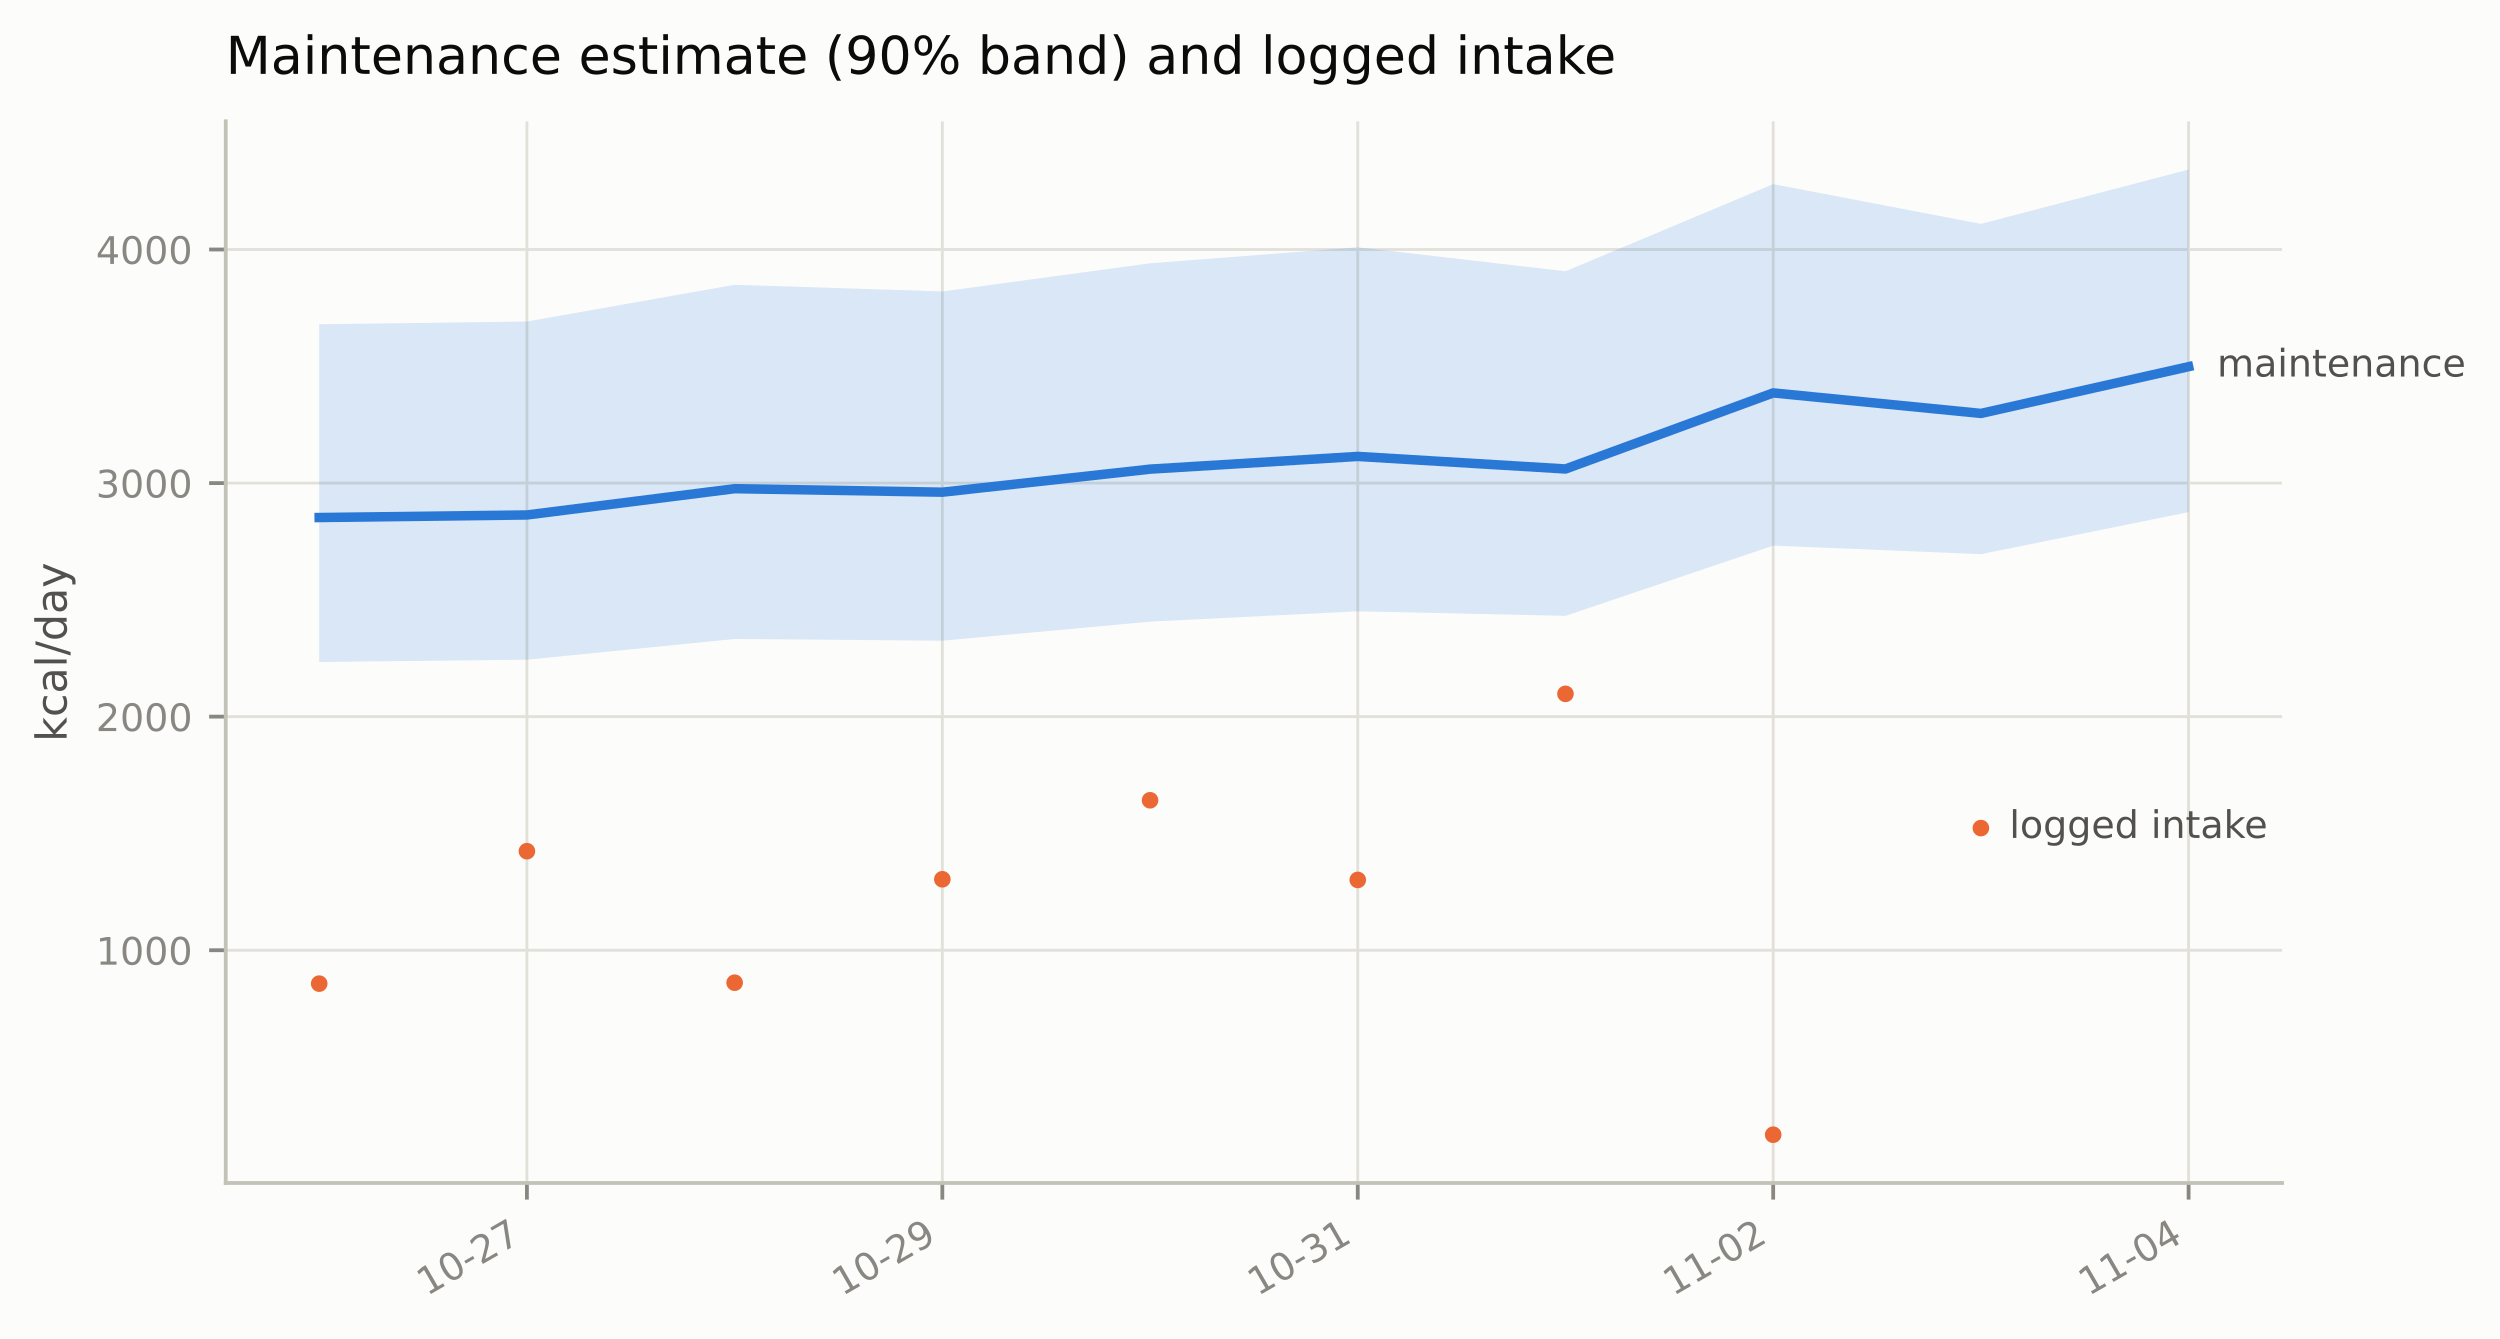
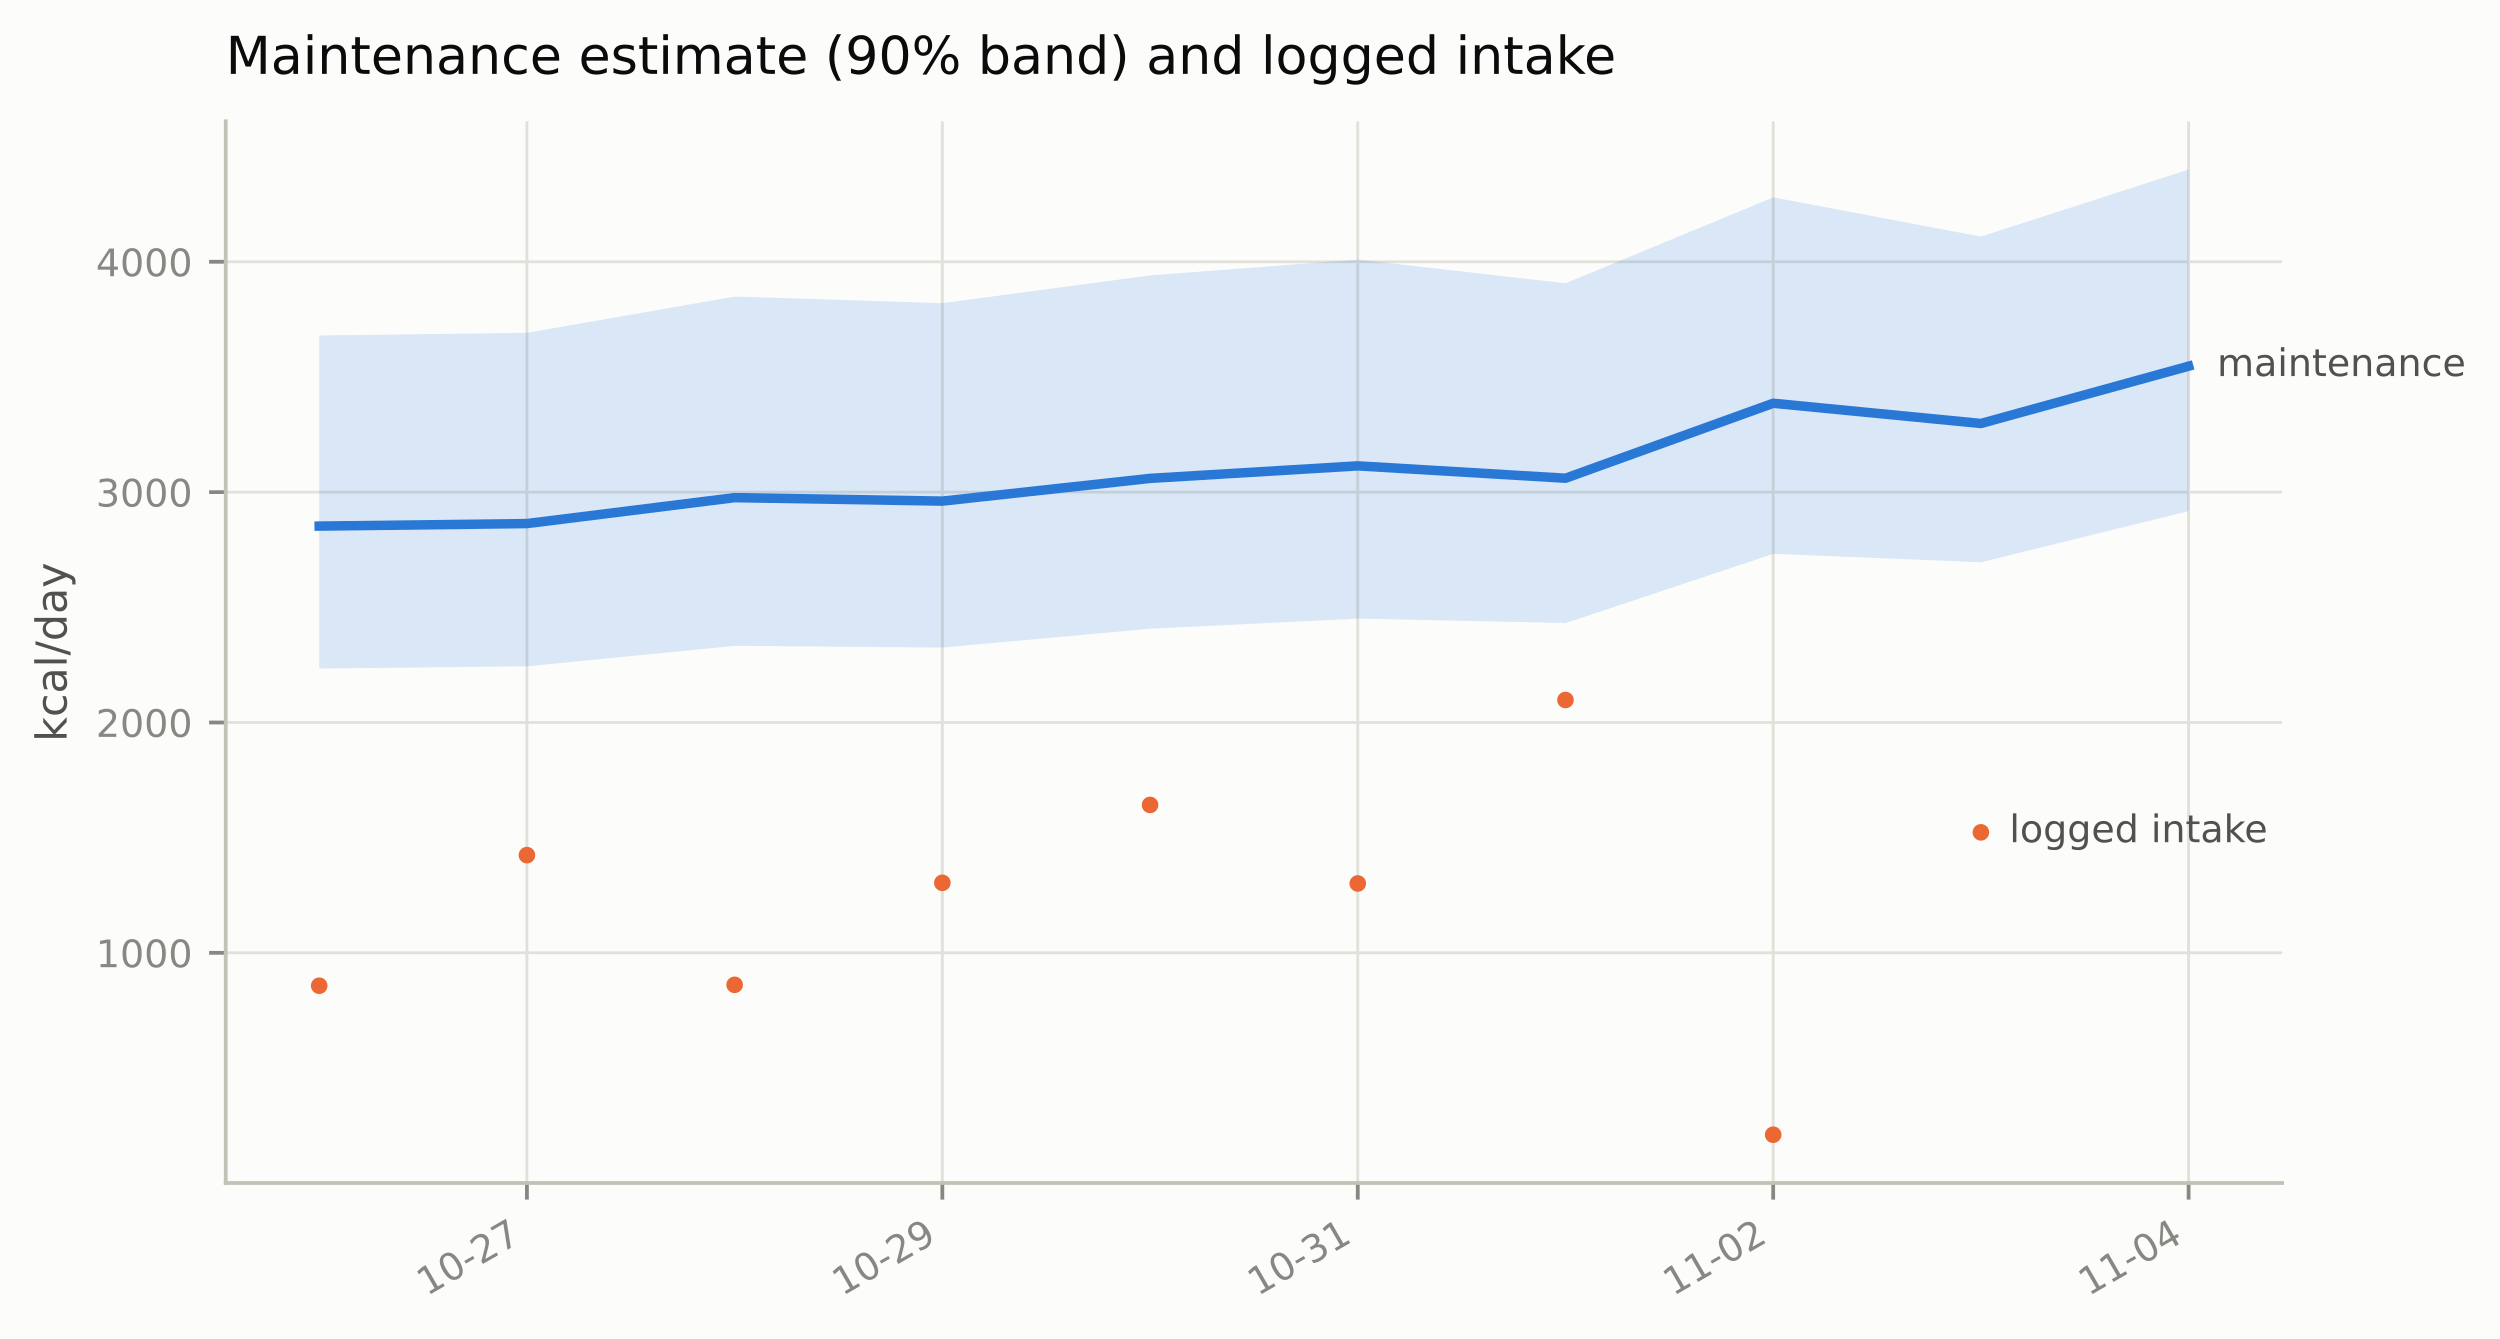
<svg xmlns="http://www.w3.org/2000/svg" xmlns:xlink="http://www.w3.org/1999/xlink" width="526.737pt" height="282pt" viewBox="0 0 526.737 282" version="1.1">
  <defs>
    <style type="text/css">*{stroke-linejoin: round; stroke-linecap: butt}</style>
  </defs>
  <g id="figure_1">
    <g id="patch_1">
      <path d="M 0 282  L 526.737 282  L 526.737 0  L 0 0  z " style="fill: #fcfcfb" />
    </g>
    <g id="axes_1">
      <g id="patch_2">
        <path d="M 47.561 249.248  L 480.821 249.248  L 480.821 25.558  L 47.561 25.558  z " style="fill: #fcfcfb" />
      </g>
      <g id="matplotlib.axis_1">
        <g id="xtick_1">
          <g id="line2d_1">
-             <path d="M 111.018 249.248  L 111.018 25.558  " clip-path="url(#pfca3b7b747)" style="fill: none; stroke: #e1e0d9; stroke-width: 0.6; stroke-linecap: square" />
+             <path d="M 111.018 249.248  L 111.018 25.558  " clip-path="url(#p2740acc068)" style="fill: none; stroke: #e1e0d9; stroke-width: 0.6; stroke-linecap: square" />
          </g>
          <g id="line2d_2">
            <defs>
-               <path id="md92c989b7e" d="M 0 0  L 0 3.5  " style="stroke: #898781; stroke-width: 0.8" />
+               <path id="mf4ca942236" d="M 0 0  L 0 3.5  " style="stroke: #898781; stroke-width: 0.8" />
            </defs>
            <g>
-               <use xlink:href="#md92c989b7e" x="111.018" y="249.248" style="fill: #898781; stroke: #898781; stroke-width: 0.8" />
+               <use xlink:href="#mf4ca942236" x="111.018" y="249.248" style="fill: #898781; stroke: #898781; stroke-width: 0.8" />
            </g>
          </g>
          <g id="text_1">
            <g style="fill: #898781" transform="translate(89.92523 273.1351) rotate(-30) scale(0.08 -0.08)">
              <defs>
                <path id="DejaVuSans-14" d="M 794 531  L 1825 531  L 1825 4091  L 703 3866  L 703 4441  L 1819 4666  L 2450 4666  L 2450 531  L 3481 531  L 3481 0  L 794 0  L 794 531  z " transform="scale(0.015625)" />
                <path id="DejaVuSans-13" d="M 2034 4250  Q 1547 4250 1301 3770  Q 1056 3291 1056 2328  Q 1056 1369 1301 889  Q 1547 409 2034 409  Q 2525 409 2770 889  Q 3016 1369 3016 2328  Q 3016 3291 2770 3770  Q 2525 4250 2034 4250  z M 2034 4750  Q 2819 4750 3233 4129  Q 3647 3509 3647 2328  Q 3647 1150 3233 529  Q 2819 -91 2034 -91  Q 1250 -91 836 529  Q 422 1150 422 2328  Q 422 3509 836 4129  Q 1250 4750 2034 4750  z " transform="scale(0.015625)" />
                <path id="DejaVuSans-10" d="M 313 2009  L 1997 2009  L 1997 1497  L 313 1497  L 313 2009  z " transform="scale(0.015625)" />
                <path id="DejaVuSans-15" d="M 1228 531  L 3431 531  L 3431 0  L 469 0  L 469 531  Q 828 903 1448 1529  Q 2069 2156 2228 2338  Q 2531 2678 2651 2914  Q 2772 3150 2772 3378  Q 2772 3750 2511 3984  Q 2250 4219 1831 4219  Q 1534 4219 1204 4116  Q 875 4013 500 3803  L 500 4441  Q 881 4594 1212 4672  Q 1544 4750 1819 4750  Q 2544 4750 2975 4387  Q 3406 4025 3406 3419  Q 3406 3131 3298 2873  Q 3191 2616 2906 2266  Q 2828 2175 2409 1742  Q 1991 1309 1228 531  z " transform="scale(0.015625)" />
                <path id="DejaVuSans-1a" d="M 525 4666  L 3525 4666  L 3525 4397  L 1831 0  L 1172 0  L 2766 4134  L 525 4134  L 525 4666  z " transform="scale(0.015625)" />
              </defs>
              <use xlink:href="#DejaVuSans-14" />
              <use xlink:href="#DejaVuSans-13" transform="translate(63.625 0)" />
              <use xlink:href="#DejaVuSans-10" transform="translate(127.25 0)" />
              <use xlink:href="#DejaVuSans-15" transform="translate(163.3281 0)" />
              <use xlink:href="#DejaVuSans-1a" transform="translate(226.9531 0)" />
            </g>
          </g>
        </g>
        <g id="xtick_2">
          <g id="line2d_3">
-             <path d="M 198.545 249.248  L 198.545 25.558  " clip-path="url(#pfca3b7b747)" style="fill: none; stroke: #e1e0d9; stroke-width: 0.6; stroke-linecap: square" />
+             <path d="M 198.545 249.248  L 198.545 25.558  " clip-path="url(#p2740acc068)" style="fill: none; stroke: #e1e0d9; stroke-width: 0.6; stroke-linecap: square" />
          </g>
          <g id="line2d_4">
            <g>
-               <use xlink:href="#md92c989b7e" x="198.545" y="249.248" style="fill: #898781; stroke: #898781; stroke-width: 0.8" />
+               <use xlink:href="#mf4ca942236" x="198.545" y="249.248" style="fill: #898781; stroke: #898781; stroke-width: 0.8" />
            </g>
          </g>
          <g id="text_2">
            <g style="fill: #898781" transform="translate(177.4525 273.1351) rotate(-30) scale(0.08 -0.08)">
              <defs>
                <path id="DejaVuSans-1c" d="M 703 97  L 703 672  Q 941 559 1184 500  Q 1428 441 1663 441  Q 2288 441 2617 861  Q 2947 1281 2994 2138  Q 2813 1869 2534 1725  Q 2256 1581 1919 1581  Q 1219 1581 811 2004  Q 403 2428 403 3163  Q 403 3881 828 4315  Q 1253 4750 1959 4750  Q 2769 4750 3195 4129  Q 3622 3509 3622 2328  Q 3622 1225 3098 567  Q 2575 -91 1691 -91  Q 1453 -91 1209 -44  Q 966 3 703 97  z M 1959 2075  Q 2384 2075 2632 2365  Q 2881 2656 2881 3163  Q 2881 3666 2632 3958  Q 2384 4250 1959 4250  Q 1534 4250 1286 3958  Q 1038 3666 1038 3163  Q 1038 2656 1286 2365  Q 1534 2075 1959 2075  z " transform="scale(0.015625)" />
              </defs>
              <use xlink:href="#DejaVuSans-14" />
              <use xlink:href="#DejaVuSans-13" transform="translate(63.625 0)" />
              <use xlink:href="#DejaVuSans-10" transform="translate(127.25 0)" />
              <use xlink:href="#DejaVuSans-15" transform="translate(163.3281 0)" />
              <use xlink:href="#DejaVuSans-1c" transform="translate(226.9531 0)" />
            </g>
          </g>
        </g>
        <g id="xtick_3">
          <g id="line2d_5">
-             <path d="M 286.073 249.248  L 286.073 25.558  " clip-path="url(#pfca3b7b747)" style="fill: none; stroke: #e1e0d9; stroke-width: 0.6; stroke-linecap: square" />
+             <path d="M 286.073 249.248  L 286.073 25.558  " clip-path="url(#p2740acc068)" style="fill: none; stroke: #e1e0d9; stroke-width: 0.6; stroke-linecap: square" />
          </g>
          <g id="line2d_6">
            <g>
-               <use xlink:href="#md92c989b7e" x="286.073" y="249.248" style="fill: #898781; stroke: #898781; stroke-width: 0.8" />
+               <use xlink:href="#mf4ca942236" x="286.073" y="249.248" style="fill: #898781; stroke: #898781; stroke-width: 0.8" />
            </g>
          </g>
          <g id="text_3">
            <g style="fill: #898781" transform="translate(264.9799 273.1351) rotate(-30) scale(0.08 -0.08)">
              <defs>
                <path id="DejaVuSans-16" d="M 2597 2516  Q 3050 2419 3304 2112  Q 3559 1806 3559 1356  Q 3559 666 3084 287  Q 2609 -91 1734 -91  Q 1441 -91 1130 -33  Q 819 25 488 141  L 488 750  Q 750 597 1062 519  Q 1375 441 1716 441  Q 2309 441 2620 675  Q 2931 909 2931 1356  Q 2931 1769 2642 2001  Q 2353 2234 1838 2234  L 1294 2234  L 1294 2753  L 1863 2753  Q 2328 2753 2575 2939  Q 2822 3125 2822 3475  Q 2822 3834 2567 4026  Q 2313 4219 1838 4219  Q 1578 4219 1281 4162  Q 984 4106 628 3988  L 628 4550  Q 988 4650 1302 4700  Q 1616 4750 1894 4750  Q 2613 4750 3031 4423  Q 3450 4097 3450 3541  Q 3450 3153 3228 2886  Q 3006 2619 2597 2516  z " transform="scale(0.015625)" />
              </defs>
              <use xlink:href="#DejaVuSans-14" />
              <use xlink:href="#DejaVuSans-13" transform="translate(63.625 0)" />
              <use xlink:href="#DejaVuSans-10" transform="translate(127.25 0)" />
              <use xlink:href="#DejaVuSans-16" transform="translate(163.3281 0)" />
              <use xlink:href="#DejaVuSans-14" transform="translate(226.9531 0)" />
            </g>
          </g>
        </g>
        <g id="xtick_4">
          <g id="line2d_7">
-             <path d="M 373.6 249.248  L 373.6 25.558  " clip-path="url(#pfca3b7b747)" style="fill: none; stroke: #e1e0d9; stroke-width: 0.6; stroke-linecap: square" />
+             <path d="M 373.6 249.248  L 373.6 25.558  " clip-path="url(#p2740acc068)" style="fill: none; stroke: #e1e0d9; stroke-width: 0.6; stroke-linecap: square" />
          </g>
          <g id="line2d_8">
            <g>
-               <use xlink:href="#md92c989b7e" x="373.6" y="249.248" style="fill: #898781; stroke: #898781; stroke-width: 0.8" />
+               <use xlink:href="#mf4ca942236" x="373.6" y="249.248" style="fill: #898781; stroke: #898781; stroke-width: 0.8" />
            </g>
          </g>
          <g id="text_4">
            <g style="fill: #898781" transform="translate(352.5072 273.1351) rotate(-30) scale(0.08 -0.08)">
              <use xlink:href="#DejaVuSans-14" />
              <use xlink:href="#DejaVuSans-14" transform="translate(63.625 0)" />
              <use xlink:href="#DejaVuSans-10" transform="translate(127.25 0)" />
              <use xlink:href="#DejaVuSans-13" transform="translate(163.3281 0)" />
              <use xlink:href="#DejaVuSans-15" transform="translate(226.9531 0)" />
            </g>
          </g>
        </g>
        <g id="xtick_5">
          <g id="line2d_9">
-             <path d="M 461.127 249.248  L 461.127 25.558  " clip-path="url(#pfca3b7b747)" style="fill: none; stroke: #e1e0d9; stroke-width: 0.6; stroke-linecap: square" />
+             <path d="M 461.127 249.248  L 461.127 25.558  " clip-path="url(#p2740acc068)" style="fill: none; stroke: #e1e0d9; stroke-width: 0.6; stroke-linecap: square" />
          </g>
          <g id="line2d_10">
            <g>
-               <use xlink:href="#md92c989b7e" x="461.127" y="249.248" style="fill: #898781; stroke: #898781; stroke-width: 0.8" />
+               <use xlink:href="#mf4ca942236" x="461.127" y="249.248" style="fill: #898781; stroke: #898781; stroke-width: 0.8" />
            </g>
          </g>
          <g id="text_5">
            <g style="fill: #898781" transform="translate(440.0345 273.1351) rotate(-30) scale(0.08 -0.08)">
              <defs>
                <path id="DejaVuSans-17" d="M 2419 4116  L 825 1625  L 2419 1625  L 2419 4116  z M 2253 4666  L 3047 4666  L 3047 1625  L 3713 1625  L 3713 1100  L 3047 1100  L 3047 0  L 2419 0  L 2419 1100  L 313 1100  L 313 1709  L 2253 4666  z " transform="scale(0.015625)" />
              </defs>
              <use xlink:href="#DejaVuSans-14" />
              <use xlink:href="#DejaVuSans-14" transform="translate(63.625 0)" />
              <use xlink:href="#DejaVuSans-10" transform="translate(127.25 0)" />
              <use xlink:href="#DejaVuSans-13" transform="translate(163.3281 0)" />
              <use xlink:href="#DejaVuSans-17" transform="translate(226.9531 0)" />
            </g>
          </g>
        </g>
      </g>
      <g id="matplotlib.axis_2">
        <g id="ytick_1">
          <g id="line2d_11">
-             <path d="M 47.561 200.21  L 480.821 200.21  " clip-path="url(#pfca3b7b747)" style="fill: none; stroke: #e1e0d9; stroke-width: 0.6; stroke-linecap: square" />
+             <path d="M 47.561 200.751  L 480.821 200.751  " clip-path="url(#p2740acc068)" style="fill: none; stroke: #e1e0d9; stroke-width: 0.6; stroke-linecap: square" />
          </g>
          <g id="line2d_12">
            <defs>
-               <path id="m08193e1ed6" d="M 0 0  L -3.5 0  " style="stroke: #898781; stroke-width: 0.8" />
+               <path id="m2432121865" d="M 0 0  L -3.5 0  " style="stroke: #898781; stroke-width: 0.8" />
            </defs>
            <g>
-               <use xlink:href="#m08193e1ed6" x="47.561" y="200.21" style="fill: #898781; stroke: #898781; stroke-width: 0.8" />
+               <use xlink:href="#m2432121865" x="47.561" y="200.751" style="fill: #898781; stroke: #898781; stroke-width: 0.8" />
            </g>
          </g>
          <g id="text_6">
-             <g style="fill: #898781" transform="translate(20.2007 203.2495) scale(0.08 -0.08)">
+             <g style="fill: #898781" transform="translate(20.2007 203.7901) scale(0.08 -0.08)">
              <use xlink:href="#DejaVuSans-14" />
              <use xlink:href="#DejaVuSans-13" transform="translate(63.625 0)" />
              <use xlink:href="#DejaVuSans-13" transform="translate(127.25 0)" />
              <use xlink:href="#DejaVuSans-13" transform="translate(190.875 0)" />
            </g>
          </g>
        </g>
        <g id="ytick_2">
          <g id="line2d_13">
-             <path d="M 47.561 150.995  L 480.821 150.995  " clip-path="url(#pfca3b7b747)" style="fill: none; stroke: #e1e0d9; stroke-width: 0.6; stroke-linecap: square" />
+             <path d="M 47.561 152.22  L 480.821 152.22  " clip-path="url(#p2740acc068)" style="fill: none; stroke: #e1e0d9; stroke-width: 0.6; stroke-linecap: square" />
          </g>
          <g id="line2d_14">
            <g>
-               <use xlink:href="#m08193e1ed6" x="47.561" y="150.995" style="fill: #898781; stroke: #898781; stroke-width: 0.8" />
+               <use xlink:href="#m2432121865" x="47.561" y="152.22" style="fill: #898781; stroke: #898781; stroke-width: 0.8" />
            </g>
          </g>
          <g id="text_7">
-             <g style="fill: #898781" transform="translate(20.2007 154.0344) scale(0.08 -0.08)">
+             <g style="fill: #898781" transform="translate(20.2007 155.2595) scale(0.08 -0.08)">
              <use xlink:href="#DejaVuSans-15" />
              <use xlink:href="#DejaVuSans-13" transform="translate(63.625 0)" />
              <use xlink:href="#DejaVuSans-13" transform="translate(127.25 0)" />
              <use xlink:href="#DejaVuSans-13" transform="translate(190.875 0)" />
            </g>
          </g>
        </g>
        <g id="ytick_3">
          <g id="line2d_15">
-             <path d="M 47.561 101.78  L 480.821 101.78  " clip-path="url(#pfca3b7b747)" style="fill: none; stroke: #e1e0d9; stroke-width: 0.6; stroke-linecap: square" />
+             <path d="M 47.561 103.69  L 480.821 103.69  " clip-path="url(#p2740acc068)" style="fill: none; stroke: #e1e0d9; stroke-width: 0.6; stroke-linecap: square" />
          </g>
          <g id="line2d_16">
            <g>
-               <use xlink:href="#m08193e1ed6" x="47.561" y="101.78" style="fill: #898781; stroke: #898781; stroke-width: 0.8" />
+               <use xlink:href="#m2432121865" x="47.561" y="103.69" style="fill: #898781; stroke: #898781; stroke-width: 0.8" />
            </g>
          </g>
          <g id="text_8">
-             <g style="fill: #898781" transform="translate(20.2007 104.8194) scale(0.08 -0.08)">
+             <g style="fill: #898781" transform="translate(20.2007 106.729) scale(0.08 -0.08)">
              <use xlink:href="#DejaVuSans-16" />
              <use xlink:href="#DejaVuSans-13" transform="translate(63.625 0)" />
              <use xlink:href="#DejaVuSans-13" transform="translate(127.25 0)" />
              <use xlink:href="#DejaVuSans-13" transform="translate(190.875 0)" />
            </g>
          </g>
        </g>
        <g id="ytick_4">
          <g id="line2d_17">
-             <path d="M 47.561 52.565  L 480.821 52.565  " clip-path="url(#pfca3b7b747)" style="fill: none; stroke: #e1e0d9; stroke-width: 0.6; stroke-linecap: square" />
+             <path d="M 47.561 55.159  L 480.821 55.159  " clip-path="url(#p2740acc068)" style="fill: none; stroke: #e1e0d9; stroke-width: 0.6; stroke-linecap: square" />
          </g>
          <g id="line2d_18">
            <g>
-               <use xlink:href="#m08193e1ed6" x="47.561" y="52.565" style="fill: #898781; stroke: #898781; stroke-width: 0.8" />
+               <use xlink:href="#m2432121865" x="47.561" y="55.159" style="fill: #898781; stroke: #898781; stroke-width: 0.8" />
            </g>
          </g>
          <g id="text_9">
-             <g style="fill: #898781" transform="translate(20.2007 55.60431) scale(0.08 -0.08)">
+             <g style="fill: #898781" transform="translate(20.2007 58.19842) scale(0.08 -0.08)">
              <use xlink:href="#DejaVuSans-17" />
              <use xlink:href="#DejaVuSans-13" transform="translate(63.625 0)" />
              <use xlink:href="#DejaVuSans-13" transform="translate(127.25 0)" />
              <use xlink:href="#DejaVuSans-13" transform="translate(190.875 0)" />
            </g>
          </g>
        </g>
        <g id="text_10">
          <g style="fill: #52514e" transform="translate(14.03859 156.285) rotate(-90) scale(0.09 -0.09)">
            <defs>
              <path id="DejaVuSans-4e" d="M 581 4863  L 1159 4863  L 1159 1991  L 2875 3500  L 3609 3500  L 1753 1863  L 3688 0  L 2938 0  L 1159 1709  L 1159 0  L 581 0  L 581 4863  z " transform="scale(0.015625)" />
              <path id="DejaVuSans-46" d="M 3122 3366  L 3122 2828  Q 2878 2963 2633 3030  Q 2388 3097 2138 3097  Q 1578 3097 1268 2742  Q 959 2388 959 1747  Q 959 1106 1268 751  Q 1578 397 2138 397  Q 2388 397 2633 464  Q 2878 531 3122 666  L 3122 134  Q 2881 22 2623 -34  Q 2366 -91 2075 -91  Q 1284 -91 818 406  Q 353 903 353 1747  Q 353 2603 823 3093  Q 1294 3584 2113 3584  Q 2378 3584 2631 3529  Q 2884 3475 3122 3366  z " transform="scale(0.015625)" />
              <path id="DejaVuSans-44" d="M 2194 1759  Q 1497 1759 1228 1600  Q 959 1441 959 1056  Q 959 750 1161 570  Q 1363 391 1709 391  Q 2188 391 2477 730  Q 2766 1069 2766 1631  L 2766 1759  L 2194 1759  z M 3341 1997  L 3341 0  L 2766 0  L 2766 531  Q 2569 213 2275 61  Q 1981 -91 1556 -91  Q 1019 -91 701 211  Q 384 513 384 1019  Q 384 1609 779 1909  Q 1175 2209 1959 2209  L 2766 2209  L 2766 2266  Q 2766 2663 2505 2880  Q 2244 3097 1772 3097  Q 1472 3097 1187 3025  Q 903 2953 641 2809  L 641 3341  Q 956 3463 1253 3523  Q 1550 3584 1831 3584  Q 2591 3584 2966 3190  Q 3341 2797 3341 1997  z " transform="scale(0.015625)" />
              <path id="DejaVuSans-4f" d="M 603 4863  L 1178 4863  L 1178 0  L 603 0  L 603 4863  z " transform="scale(0.015625)" />
              <path id="DejaVuSans-12" d="M 1625 4666  L 2156 4666  L 531 -594  L 0 -594  L 1625 4666  z " transform="scale(0.015625)" />
              <path id="DejaVuSans-47" d="M 2906 2969  L 2906 4863  L 3481 4863  L 3481 0  L 2906 0  L 2906 525  Q 2725 213 2448 61  Q 2172 -91 1784 -91  Q 1150 -91 751 415  Q 353 922 353 1747  Q 353 2572 751 3078  Q 1150 3584 1784 3584  Q 2172 3584 2448 3432  Q 2725 3281 2906 2969  z M 947 1747  Q 947 1113 1208 752  Q 1469 391 1925 391  Q 2381 391 2643 752  Q 2906 1113 2906 1747  Q 2906 2381 2643 2742  Q 2381 3103 1925 3103  Q 1469 3103 1208 2742  Q 947 2381 947 1747  z " transform="scale(0.015625)" />
              <path id="DejaVuSans-5c" d="M 2059 -325  Q 1816 -950 1584 -1140  Q 1353 -1331 966 -1331  L 506 -1331  L 506 -850  L 844 -850  Q 1081 -850 1212 -737  Q 1344 -625 1503 -206  L 1606 56  L 191 3500  L 800 3500  L 1894 763  L 2988 3500  L 3597 3500  L 2059 -325  z " transform="scale(0.015625)" />
            </defs>
            <use xlink:href="#DejaVuSans-4e" />
            <use xlink:href="#DejaVuSans-46" transform="translate(57.90625 0)" />
            <use xlink:href="#DejaVuSans-44" transform="translate(112.8906 0)" />
            <use xlink:href="#DejaVuSans-4f" transform="translate(174.1719 0)" />
            <use xlink:href="#DejaVuSans-12" transform="translate(201.9531 0)" />
            <use xlink:href="#DejaVuSans-47" transform="translate(235.6406 0)" />
            <use xlink:href="#DejaVuSans-44" transform="translate(299.125 0)" />
            <use xlink:href="#DejaVuSans-5c" transform="translate(360.4062 0)" />
          </g>
        </g>
      </g>
      <g id="FillBetweenPolyCollection_1">
        <defs>
-           <path id="mc0ddfc6479" d="M 67.254 -213.682  L 67.254 -142.523  L 111.018 -143.01  L 154.782 -147.372  L 198.545 -147.009  L 242.309 -151.025  L 286.073 -153.203  L 329.836 -152.243  L 373.6 -167.045  L 417.364 -165.239  L 461.127 -174.101  L 461.127 -246.274  L 461.127 -246.274  L 417.364 -234.83  L 373.6 -243.203  L 329.836 -224.842  L 286.073 -229.902  L 242.309 -226.526  L 198.545 -220.587  L 154.782 -221.998  L 111.018 -214.258  L 67.254 -213.682  z " />
+           <path id="me913871d41" d="M 67.254 -211.31  L 67.254 -141.139  L 111.018 -141.62  L 154.782 -145.921  L 198.545 -145.564  L 242.309 -149.523  L 286.073 -151.67  L 329.836 -150.722  L 373.6 -165.313  L 417.364 -163.534  L 461.127 -174.315  L 461.127 -246.274  L 461.127 -246.274  L 417.364 -232.154  L 373.6 -240.409  L 329.836 -222.31  L 286.073 -227.302  L 242.309 -223.975  L 198.545 -218.122  L 154.782 -219.513  L 111.018 -211.879  L 67.254 -211.31  z " />
        </defs>
-         <g clip-path="url(#pfca3b7b747)">
-           <use xlink:href="#mc0ddfc6479" x="0" y="282" style="fill: #2a78d6; fill-opacity: 0.16" />
+         <g clip-path="url(#p2740acc068)">
+           <use xlink:href="#me913871d41" x="0" y="282" style="fill: #2a78d6; fill-opacity: 0.16" />
        </g>
      </g>
      <g id="line2d_19">
        <defs>
-           <path id="m14b3797b9a" d="M 0 1.75  C 0.464 1.75 0.909 1.566 1.237 1.237  C 1.566 0.909 1.75 0.464 1.75 0  C 1.75 -0.464 1.566 -0.909 1.237 -1.237  C 0.909 -1.566 0.464 -1.75 0 -1.75  C -0.464 -1.75 -0.909 -1.566 -1.237 -1.237  C -1.566 -0.909 -1.75 -0.464 -1.75 0  C -1.75 0.464 -1.566 0.909 -1.237 1.237  C -0.909 1.566 -0.464 1.75 0 1.75  z " />
+           <path id="mf9a55c1167" d="M 0 1.75  C 0.464 1.75 0.909 1.566 1.237 1.237  C 1.566 0.909 1.75 0.464 1.75 0  C 1.75 -0.464 1.566 -0.909 1.237 -1.237  C 0.909 -1.566 0.464 -1.75 0 -1.75  C -0.464 -1.75 -0.909 -1.566 -1.237 -1.237  C -1.566 -0.909 -1.75 -0.464 -1.75 0  C -1.75 0.464 -1.566 0.909 -1.237 1.237  C -0.909 1.566 -0.464 1.75 0 1.75  z " />
        </defs>
-         <g clip-path="url(#pfca3b7b747)">
-           <use xlink:href="#m14b3797b9a" x="67.254" y="207.248" style="fill: #eb6834" />
-           <use xlink:href="#m14b3797b9a" x="111.018" y="179.343" style="fill: #eb6834" />
-           <use xlink:href="#m14b3797b9a" x="154.782" y="207.051" style="fill: #eb6834" />
-           <use xlink:href="#m14b3797b9a" x="198.545" y="185.259" style="fill: #eb6834" />
-           <use xlink:href="#m14b3797b9a" x="242.309" y="168.614" style="fill: #eb6834" />
-           <use xlink:href="#m14b3797b9a" x="286.073" y="185.397" style="fill: #eb6834" />
-           <use xlink:href="#m14b3797b9a" x="329.836" y="146.192" style="fill: #eb6834" />
-           <use xlink:href="#m14b3797b9a" x="373.6" y="239.08" style="fill: #eb6834" />
-           <use xlink:href="#m14b3797b9a" x="417.364" y="174.471" style="fill: #eb6834" />
+         <g clip-path="url(#p2740acc068)">
+           <use xlink:href="#mf9a55c1167" x="67.254" y="207.691" style="fill: #eb6834" />
+           <use xlink:href="#mf9a55c1167" x="111.018" y="180.174" style="fill: #eb6834" />
+           <use xlink:href="#mf9a55c1167" x="154.782" y="207.497" style="fill: #eb6834" />
+           <use xlink:href="#mf9a55c1167" x="198.545" y="186.007" style="fill: #eb6834" />
+           <use xlink:href="#mf9a55c1167" x="242.309" y="169.594" style="fill: #eb6834" />
+           <use xlink:href="#mf9a55c1167" x="286.073" y="186.143" style="fill: #eb6834" />
+           <use xlink:href="#mf9a55c1167" x="329.836" y="147.484" style="fill: #eb6834" />
+           <use xlink:href="#mf9a55c1167" x="373.6" y="239.08" style="fill: #eb6834" />
+           <use xlink:href="#mf9a55c1167" x="417.364" y="175.37" style="fill: #eb6834" />
        </g>
      </g>
      <g id="patch_3">
        <path d="M 47.561 249.248  L 47.561 25.558  " style="fill: none; stroke: #c3c2b7; stroke-width: 0.8; stroke-linejoin: miter; stroke-linecap: square" />
      </g>
      <g id="patch_4">
        <path d="M 47.561 249.248  L 480.821 249.248  " style="fill: none; stroke: #c3c2b7; stroke-width: 0.8; stroke-linejoin: miter; stroke-linecap: square" />
      </g>
      <g id="line2d_20">
-         <path d="M 67.254 109.041  L 111.018 108.5  L 154.782 102.962  L 198.545 103.701  L 242.309 98.844  L 286.073 96.166  L 329.836 98.81  L 373.6 82.785  L 417.364 87.108  L 461.127 77.253  " clip-path="url(#pfca3b7b747)" style="fill: none; stroke: #2a78d6; stroke-width: 2; stroke-linecap: square" />
+         <path d="M 67.254 110.847  L 111.018 110.313  L 154.782 104.85  L 198.545 105.581  L 242.309 100.792  L 286.073 98.154  L 329.836 100.762  L 373.6 84.965  L 417.364 89.227  L 461.127 77.15  " clip-path="url(#p2740acc068)" style="fill: none; stroke: #2a78d6; stroke-width: 2; stroke-linecap: square" />
      </g>
      <g id="text_11">
-         <g style="fill: #52514e" transform="translate(423.3636 176.5494) scale(0.08 -0.08)">
+         <g style="fill: #52514e" transform="translate(423.3636 177.448) scale(0.08 -0.08)">
          <defs>
            <path id="DejaVuSans-52" d="M 1959 3097  Q 1497 3097 1228 2736  Q 959 2375 959 1747  Q 959 1119 1226 758  Q 1494 397 1959 397  Q 2419 397 2687 759  Q 2956 1122 2956 1747  Q 2956 2369 2687 2733  Q 2419 3097 1959 3097  z M 1959 3584  Q 2709 3584 3137 3096  Q 3566 2609 3566 1747  Q 3566 888 3137 398  Q 2709 -91 1959 -91  Q 1206 -91 779 398  Q 353 888 353 1747  Q 353 2609 779 3096  Q 1206 3584 1959 3584  z " transform="scale(0.015625)" />
            <path id="DejaVuSans-4a" d="M 2906 1791  Q 2906 2416 2648 2759  Q 2391 3103 1925 3103  Q 1463 3103 1205 2759  Q 947 2416 947 1791  Q 947 1169 1205 825  Q 1463 481 1925 481  Q 2391 481 2648 825  Q 2906 1169 2906 1791  z M 3481 434  Q 3481 -459 3084 -895  Q 2688 -1331 1869 -1331  Q 1566 -1331 1297 -1286  Q 1028 -1241 775 -1147  L 775 -588  Q 1028 -725 1275 -790  Q 1522 -856 1778 -856  Q 2344 -856 2625 -561  Q 2906 -266 2906 331  L 2906 616  Q 2728 306 2450 153  Q 2172 0 1784 0  Q 1141 0 747 490  Q 353 981 353 1791  Q 353 2603 747 3093  Q 1141 3584 1784 3584  Q 2172 3584 2450 3431  Q 2728 3278 2906 2969  L 2906 3500  L 3481 3500  L 3481 434  z " transform="scale(0.015625)" />
            <path id="DejaVuSans-48" d="M 3597 1894  L 3597 1613  L 953 1613  Q 991 1019 1311 708  Q 1631 397 2203 397  Q 2534 397 2845 478  Q 3156 559 3463 722  L 3463 178  Q 3153 47 2828 -22  Q 2503 -91 2169 -91  Q 1331 -91 842 396  Q 353 884 353 1716  Q 353 2575 817 3079  Q 1281 3584 2069 3584  Q 2775 3584 3186 3129  Q 3597 2675 3597 1894  z M 3022 2063  Q 3016 2534 2758 2815  Q 2500 3097 2075 3097  Q 1594 3097 1305 2825  Q 1016 2553 972 2059  L 3022 2063  z " transform="scale(0.015625)" />
            <path id="DejaVuSans-3" transform="scale(0.015625)" />
            <path id="DejaVuSans-4c" d="M 603 3500  L 1178 3500  L 1178 0  L 603 0  L 603 3500  z M 603 4863  L 1178 4863  L 1178 4134  L 603 4134  L 603 4863  z " transform="scale(0.015625)" />
            <path id="DejaVuSans-51" d="M 3513 2113  L 3513 0  L 2938 0  L 2938 2094  Q 2938 2591 2744 2837  Q 2550 3084 2163 3084  Q 1697 3084 1428 2787  Q 1159 2491 1159 1978  L 1159 0  L 581 0  L 581 3500  L 1159 3500  L 1159 2956  Q 1366 3272 1645 3428  Q 1925 3584 2291 3584  Q 2894 3584 3203 3211  Q 3513 2838 3513 2113  z " transform="scale(0.015625)" />
            <path id="DejaVuSans-57" d="M 1172 4494  L 1172 3500  L 2356 3500  L 2356 3053  L 1172 3053  L 1172 1153  Q 1172 725 1289 603  Q 1406 481 1766 481  L 2356 481  L 2356 0  L 1766 0  Q 1100 0 847 248  Q 594 497 594 1153  L 594 3053  L 172 3053  L 172 3500  L 594 3500  L 594 4494  L 1172 4494  z " transform="scale(0.015625)" />
          </defs>
          <use xlink:href="#DejaVuSans-4f" />
          <use xlink:href="#DejaVuSans-52" transform="translate(27.78125 0)" />
          <use xlink:href="#DejaVuSans-4a" transform="translate(88.96875 0)" />
          <use xlink:href="#DejaVuSans-4a" transform="translate(152.4531 0)" />
          <use xlink:href="#DejaVuSans-48" transform="translate(215.9375 0)" />
          <use xlink:href="#DejaVuSans-47" transform="translate(277.4688 0)" />
          <use xlink:href="#DejaVuSans-3" transform="translate(340.9531 0)" />
          <use xlink:href="#DejaVuSans-4c" transform="translate(372.7344 0)" />
          <use xlink:href="#DejaVuSans-51" transform="translate(400.5156 0)" />
          <use xlink:href="#DejaVuSans-57" transform="translate(463.8906 0)" />
          <use xlink:href="#DejaVuSans-44" transform="translate(503.0938 0)" />
          <use xlink:href="#DejaVuSans-4e" transform="translate(564.375 0)" />
          <use xlink:href="#DejaVuSans-48" transform="translate(618.7188 0)" />
        </g>
      </g>
      <g id="text_12">
-         <g style="fill: #52514e" transform="translate(467.1273 79.33096) scale(0.08 -0.08)">
+         <g style="fill: #52514e" transform="translate(467.1273 79.22853) scale(0.08 -0.08)">
          <defs>
            <path id="DejaVuSans-50" d="M 3328 2828  Q 3544 3216 3844 3400  Q 4144 3584 4550 3584  Q 5097 3584 5394 3201  Q 5691 2819 5691 2113  L 5691 0  L 5113 0  L 5113 2094  Q 5113 2597 4934 2840  Q 4756 3084 4391 3084  Q 3944 3084 3684 2787  Q 3425 2491 3425 1978  L 3425 0  L 2847 0  L 2847 2094  Q 2847 2600 2669 2842  Q 2491 3084 2119 3084  Q 1678 3084 1418 2786  Q 1159 2488 1159 1978  L 1159 0  L 581 0  L 581 3500  L 1159 3500  L 1159 2956  Q 1356 3278 1631 3431  Q 1906 3584 2284 3584  Q 2666 3584 2933 3390  Q 3200 3197 3328 2828  z " transform="scale(0.015625)" />
          </defs>
          <use xlink:href="#DejaVuSans-50" />
          <use xlink:href="#DejaVuSans-44" transform="translate(97.40625 0)" />
          <use xlink:href="#DejaVuSans-4c" transform="translate(158.6875 0)" />
          <use xlink:href="#DejaVuSans-51" transform="translate(186.4688 0)" />
          <use xlink:href="#DejaVuSans-57" transform="translate(249.8438 0)" />
          <use xlink:href="#DejaVuSans-48" transform="translate(289.0469 0)" />
          <use xlink:href="#DejaVuSans-51" transform="translate(350.5781 0)" />
          <use xlink:href="#DejaVuSans-44" transform="translate(413.9531 0)" />
          <use xlink:href="#DejaVuSans-51" transform="translate(475.2344 0)" />
          <use xlink:href="#DejaVuSans-46" transform="translate(538.6094 0)" />
          <use xlink:href="#DejaVuSans-48" transform="translate(593.5938 0)" />
        </g>
      </g>
      <g id="text_13">
        <g style="fill: #0b0b0b" transform="translate(47.5607 15.55828) scale(0.11 -0.11)">
          <defs>
            <path id="DejaVuSans-30" d="M 628 4666  L 1569 4666  L 2759 1491  L 3956 4666  L 4897 4666  L 4897 0  L 4281 0  L 4281 4097  L 3078 897  L 2444 897  L 1241 4097  L 1241 0  L 628 0  L 628 4666  z " transform="scale(0.015625)" />
            <path id="DejaVuSans-56" d="M 2834 3397  L 2834 2853  Q 2591 2978 2328 3040  Q 2066 3103 1784 3103  Q 1356 3103 1142 2972  Q 928 2841 928 2578  Q 928 2378 1081 2264  Q 1234 2150 1697 2047  L 1894 2003  Q 2506 1872 2764 1633  Q 3022 1394 3022 966  Q 3022 478 2636 193  Q 2250 -91 1575 -91  Q 1294 -91 989 -36  Q 684 19 347 128  L 347 722  Q 666 556 975 473  Q 1284 391 1588 391  Q 1994 391 2212 530  Q 2431 669 2431 922  Q 2431 1156 2273 1281  Q 2116 1406 1581 1522  L 1381 1569  Q 847 1681 609 1914  Q 372 2147 372 2553  Q 372 3047 722 3315  Q 1072 3584 1716 3584  Q 2034 3584 2315 3537  Q 2597 3491 2834 3397  z " transform="scale(0.015625)" />
            <path id="DejaVuSans-b" d="M 1984 4856  Q 1566 4138 1362 3434  Q 1159 2731 1159 2009  Q 1159 1288 1364 580  Q 1569 -128 1984 -844  L 1484 -844  Q 1016 -109 783 600  Q 550 1309 550 2009  Q 550 2706 781 3412  Q 1013 4119 1484 4856  L 1984 4856  z " transform="scale(0.015625)" />
            <path id="DejaVuSans-8" d="M 4653 2053  Q 4381 2053 4226 1822  Q 4072 1591 4072 1178  Q 4072 772 4226 539  Q 4381 306 4653 306  Q 4919 306 5073 539  Q 5228 772 5228 1178  Q 5228 1588 5073 1820  Q 4919 2053 4653 2053  z M 4653 2450  Q 5147 2450 5437 2106  Q 5728 1763 5728 1178  Q 5728 594 5436 251  Q 5144 -91 4653 -91  Q 4153 -91 3862 251  Q 3572 594 3572 1178  Q 3572 1766 3864 2108  Q 4156 2450 4653 2450  z M 1428 4353  Q 1159 4353 1004 4120  Q 850 3888 850 3481  Q 850 3069 1003 2837  Q 1156 2606 1428 2606  Q 1700 2606 1854 2837  Q 2009 3069 2009 3481  Q 2009 3884 1853 4118  Q 1697 4353 1428 4353  z M 4250 4750  L 4750 4750  L 1831 -91  L 1331 -91  L 4250 4750  z M 1428 4750  Q 1922 4750 2215 4408  Q 2509 4066 2509 3481  Q 2509 2891 2217 2550  Q 1925 2209 1428 2209  Q 931 2209 642 2551  Q 353 2894 353 3481  Q 353 4063 643 4406  Q 934 4750 1428 4750  z " transform="scale(0.015625)" />
            <path id="DejaVuSans-45" d="M 3116 1747  Q 3116 2381 2855 2742  Q 2594 3103 2138 3103  Q 1681 3103 1420 2742  Q 1159 2381 1159 1747  Q 1159 1113 1420 752  Q 1681 391 2138 391  Q 2594 391 2855 752  Q 3116 1113 3116 1747  z M 1159 2969  Q 1341 3281 1617 3432  Q 1894 3584 2278 3584  Q 2916 3584 3314 3078  Q 3713 2572 3713 1747  Q 3713 922 3314 415  Q 2916 -91 2278 -91  Q 1894 -91 1617 61  Q 1341 213 1159 525  L 1159 0  L 581 0  L 581 4863  L 1159 4863  L 1159 2969  z " transform="scale(0.015625)" />
            <path id="DejaVuSans-c" d="M 513 4856  L 1013 4856  Q 1481 4119 1714 3412  Q 1947 2706 1947 2009  Q 1947 1309 1714 600  Q 1481 -109 1013 -844  L 513 -844  Q 928 -128 1133 580  Q 1338 1288 1338 2009  Q 1338 2731 1133 3434  Q 928 4138 513 4856  z " transform="scale(0.015625)" />
          </defs>
          <use xlink:href="#DejaVuSans-30" />
          <use xlink:href="#DejaVuSans-44" transform="translate(86.28125 0)" />
          <use xlink:href="#DejaVuSans-4c" transform="translate(147.5625 0)" />
          <use xlink:href="#DejaVuSans-51" transform="translate(175.3438 0)" />
          <use xlink:href="#DejaVuSans-57" transform="translate(238.7188 0)" />
          <use xlink:href="#DejaVuSans-48" transform="translate(277.9219 0)" />
          <use xlink:href="#DejaVuSans-51" transform="translate(339.4531 0)" />
          <use xlink:href="#DejaVuSans-44" transform="translate(402.8281 0)" />
          <use xlink:href="#DejaVuSans-51" transform="translate(464.1094 0)" />
          <use xlink:href="#DejaVuSans-46" transform="translate(527.4844 0)" />
          <use xlink:href="#DejaVuSans-48" transform="translate(582.4688 0)" />
          <use xlink:href="#DejaVuSans-3" transform="translate(644 0)" />
          <use xlink:href="#DejaVuSans-48" transform="translate(675.7812 0)" />
          <use xlink:href="#DejaVuSans-56" transform="translate(737.3125 0)" />
          <use xlink:href="#DejaVuSans-57" transform="translate(789.4062 0)" />
          <use xlink:href="#DejaVuSans-4c" transform="translate(828.6094 0)" />
          <use xlink:href="#DejaVuSans-50" transform="translate(856.3906 0)" />
          <use xlink:href="#DejaVuSans-44" transform="translate(953.7969 0)" />
          <use xlink:href="#DejaVuSans-57" transform="translate(1015.078 0)" />
          <use xlink:href="#DejaVuSans-48" transform="translate(1054.281 0)" />
          <use xlink:href="#DejaVuSans-3" transform="translate(1115.812 0)" />
          <use xlink:href="#DejaVuSans-b" transform="translate(1147.594 0)" />
          <use xlink:href="#DejaVuSans-1c" transform="translate(1186.609 0)" />
          <use xlink:href="#DejaVuSans-13" transform="translate(1250.234 0)" />
          <use xlink:href="#DejaVuSans-8" transform="translate(1313.859 0)" />
          <use xlink:href="#DejaVuSans-3" transform="translate(1408.875 0)" />
          <use xlink:href="#DejaVuSans-45" transform="translate(1440.656 0)" />
          <use xlink:href="#DejaVuSans-44" transform="translate(1504.141 0)" />
          <use xlink:href="#DejaVuSans-51" transform="translate(1565.422 0)" />
          <use xlink:href="#DejaVuSans-47" transform="translate(1628.797 0)" />
          <use xlink:href="#DejaVuSans-c" transform="translate(1692.281 0)" />
          <use xlink:href="#DejaVuSans-3" transform="translate(1731.297 0)" />
          <use xlink:href="#DejaVuSans-44" transform="translate(1763.078 0)" />
          <use xlink:href="#DejaVuSans-51" transform="translate(1824.359 0)" />
          <use xlink:href="#DejaVuSans-47" transform="translate(1887.734 0)" />
          <use xlink:href="#DejaVuSans-3" transform="translate(1951.219 0)" />
          <use xlink:href="#DejaVuSans-4f" transform="translate(1983 0)" />
          <use xlink:href="#DejaVuSans-52" transform="translate(2010.781 0)" />
          <use xlink:href="#DejaVuSans-4a" transform="translate(2071.969 0)" />
          <use xlink:href="#DejaVuSans-4a" transform="translate(2135.453 0)" />
          <use xlink:href="#DejaVuSans-48" transform="translate(2198.938 0)" />
          <use xlink:href="#DejaVuSans-47" transform="translate(2260.469 0)" />
          <use xlink:href="#DejaVuSans-3" transform="translate(2323.953 0)" />
          <use xlink:href="#DejaVuSans-4c" transform="translate(2355.734 0)" />
          <use xlink:href="#DejaVuSans-51" transform="translate(2383.516 0)" />
          <use xlink:href="#DejaVuSans-57" transform="translate(2446.891 0)" />
          <use xlink:href="#DejaVuSans-44" transform="translate(2486.094 0)" />
          <use xlink:href="#DejaVuSans-4e" transform="translate(2547.375 0)" />
          <use xlink:href="#DejaVuSans-48" transform="translate(2601.719 0)" />
        </g>
      </g>
    </g>
  </g>
  <defs>
-     <clipPath id="pfca3b7b747">
+     <clipPath id="p2740acc068">
      <rect x="47.561" y="25.558" width="433.26" height="223.69" />
    </clipPath>
  </defs>
</svg>
